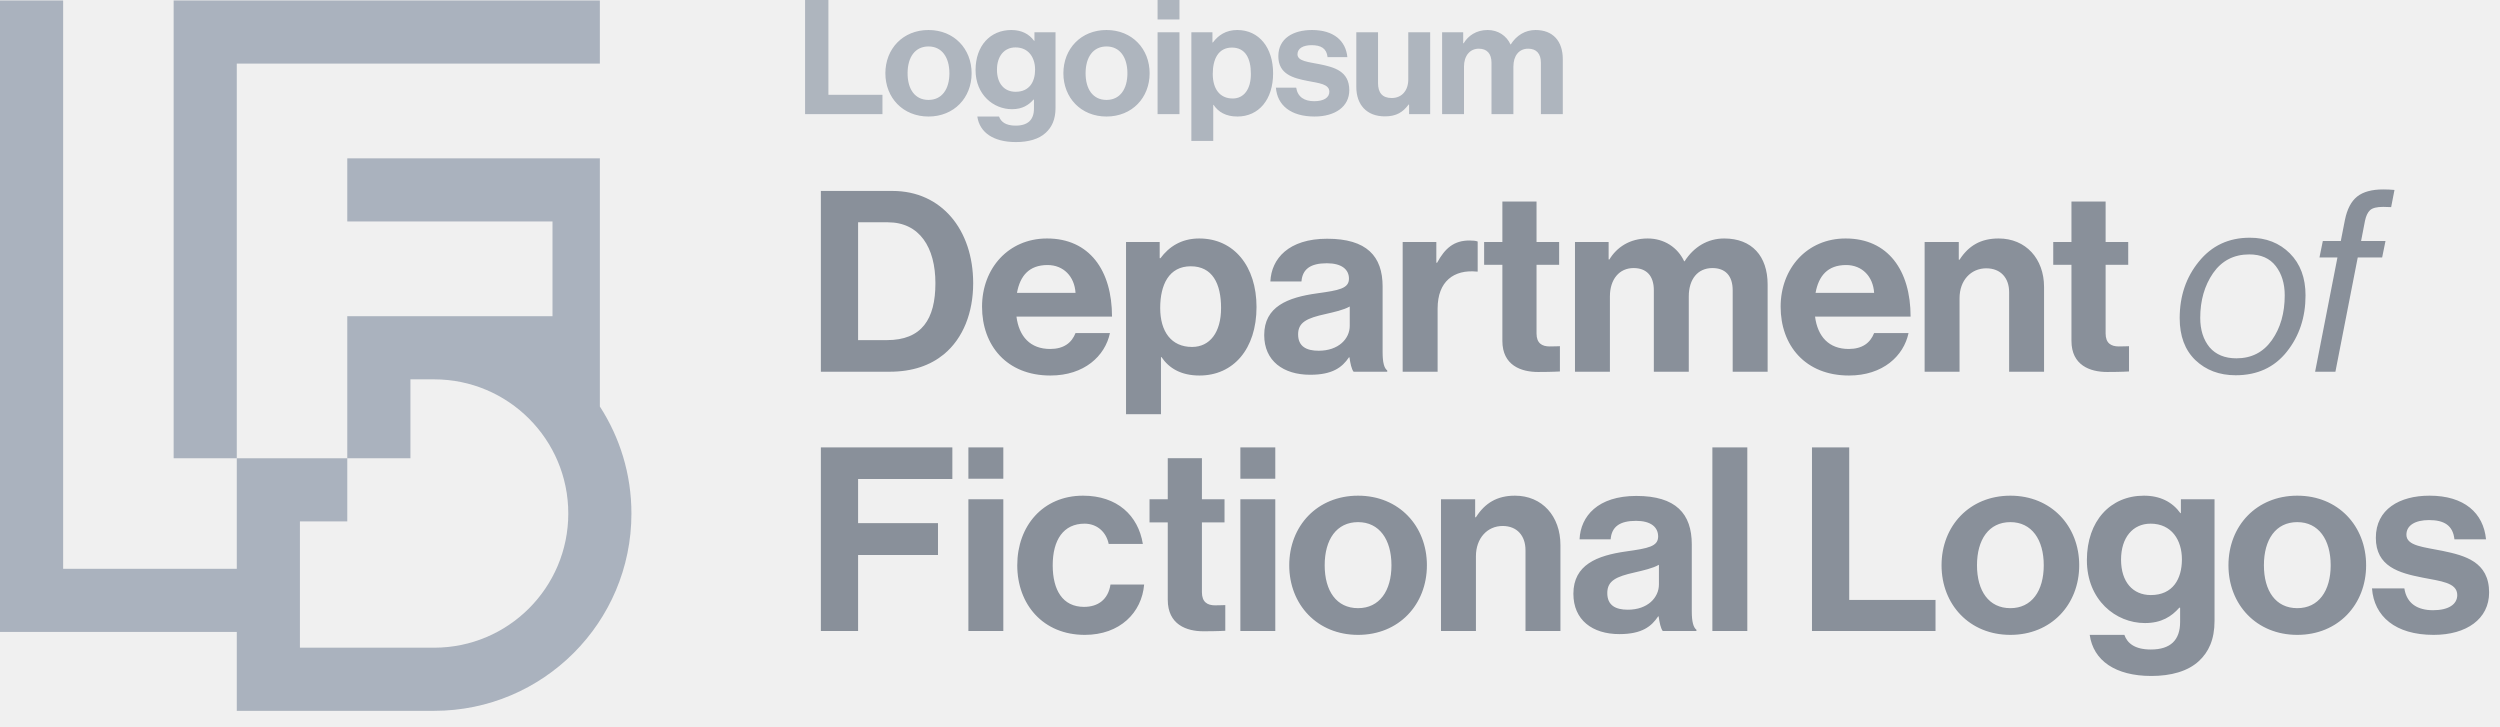
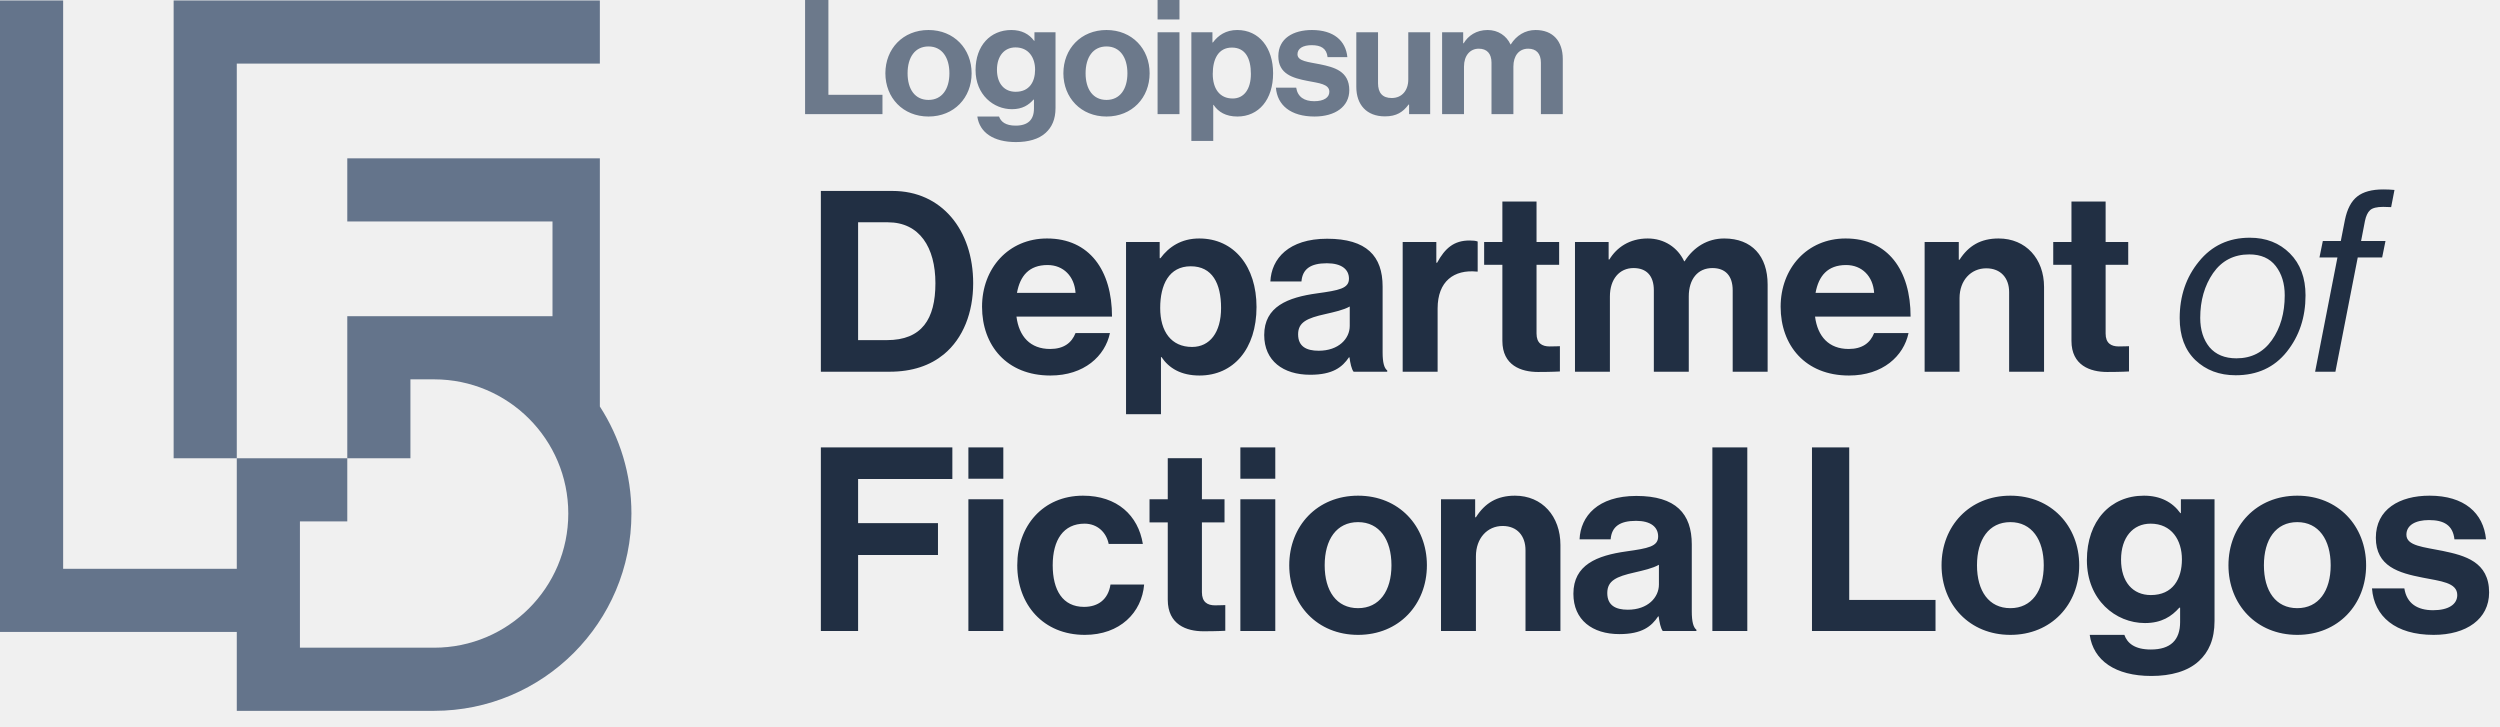
<svg xmlns="http://www.w3.org/2000/svg" width="241" height="70" viewBox="0 0 241 70" fill="none">
-   <g opacity="0.5">
+   <g opacity="1">
    <g clip-path="url(#clip0_102_97)">
      <path d="M77.609 11.003H85.07V9.141H79.858V0H77.609V11.003ZM97.937 13.696C99.116 13.696 100.139 13.419 100.806 12.803C101.396 12.264 101.753 11.511 101.753 10.402V3.108H99.721V3.939H99.69C99.209 3.278 98.48 2.893 97.487 2.893C95.471 2.893 94.044 4.401 94.044 6.755C94.044 9.141 95.781 10.526 97.549 10.526C98.558 10.526 99.162 10.126 99.628 9.602H99.674V10.464C99.674 11.541 99.1 12.111 97.906 12.111C96.929 12.111 96.479 11.726 96.308 11.233H94.214C94.432 12.772 95.766 13.696 97.937 13.696ZM97.906 8.848C96.82 8.848 96.107 8.063 96.107 6.725C96.107 5.401 96.82 4.57 97.891 4.57C99.162 4.57 99.783 5.555 99.783 6.709C99.783 7.879 99.24 8.848 97.906 8.848ZM111.591 1.877H113.701V0H111.591V1.877ZM111.591 11.003H113.701V3.108H111.591V11.003ZM126.721 11.233C128.707 11.233 130.072 10.279 130.072 8.694C130.072 6.848 128.598 6.478 127.264 6.201C126.132 5.971 125.077 5.909 125.077 5.232C125.077 4.663 125.62 4.355 126.442 4.355C127.342 4.355 127.885 4.663 127.978 5.509H129.886C129.731 3.924 128.567 2.893 126.473 2.893C124.659 2.893 123.232 3.708 123.232 5.417C123.232 7.14 124.628 7.525 126.055 7.802C127.14 8.017 128.149 8.094 128.149 8.848C128.149 9.402 127.621 9.756 126.69 9.756C125.744 9.756 125.093 9.356 124.953 8.448H122.999C123.123 10.126 124.41 11.233 126.721 11.233ZM139.019 11.003H141.129V6.417C141.129 5.37 141.703 4.693 142.556 4.693C143.331 4.693 143.781 5.155 143.781 6.048V11.003H145.891V6.417C145.891 5.37 146.433 4.693 147.318 4.693C148.093 4.693 148.543 5.155 148.543 6.048V11.003H150.652V5.694C150.652 3.97 149.706 2.893 148.031 2.893C147.023 2.893 146.185 3.416 145.642 4.278H145.611C145.224 3.447 144.417 2.893 143.409 2.893C142.308 2.893 141.532 3.447 141.098 4.17H141.051V3.108H139.019V11.003ZM137.868 11.003V3.109H135.758V7.664C135.758 8.71 135.153 9.449 134.161 9.449C133.261 9.449 132.842 8.941 132.842 8.017V3.109H130.748V8.371C130.748 10.095 131.741 11.218 133.509 11.218C134.626 11.218 135.247 10.803 135.789 10.079H135.836V11.003H137.868ZM114.847 13.588H116.957V10.11H116.988C117.438 10.787 118.167 11.233 119.283 11.233C121.331 11.233 122.727 9.618 122.727 7.063C122.727 4.601 121.377 2.893 119.268 2.893C118.182 2.893 117.438 3.401 116.926 4.093H116.879V3.108H114.847V13.588ZM118.833 9.495C117.577 9.495 116.91 8.556 116.91 7.125C116.91 5.709 117.438 4.586 118.756 4.586C120.059 4.586 120.586 5.632 120.586 7.125C120.586 8.617 119.904 9.495 118.833 9.495ZM106.667 11.233C109.133 11.233 110.824 9.418 110.824 7.063C110.824 4.709 109.133 2.893 106.667 2.893C104.201 2.893 102.51 4.709 102.51 7.063C102.51 9.418 104.201 11.233 106.667 11.233ZM106.667 9.633C105.364 9.633 104.651 8.602 104.651 7.063C104.651 5.524 105.364 4.478 106.667 4.478C107.954 4.478 108.683 5.524 108.683 7.063C108.683 8.602 107.954 9.633 106.667 9.633ZM89.507 11.233C91.973 11.233 93.664 9.418 93.664 7.063C93.664 4.709 91.973 2.893 89.507 2.893C87.041 2.893 85.35 4.709 85.35 7.063C85.35 9.418 87.041 11.233 89.507 11.233ZM89.507 9.633C88.204 9.633 87.491 8.602 87.491 7.063C87.491 5.524 88.204 4.478 89.507 4.478C90.794 4.478 91.523 5.524 91.523 7.063C91.523 8.602 90.794 9.633 89.507 9.633Z" fill="#6C798B" />
      <path d="M79.131 60.831H82.721V53.502H90.421V50.432H82.721V46.174H91.807V43.129H79.131V60.831ZM104.576 61.202C107.967 61.202 110.072 59.048 110.295 56.349H107.051C106.828 57.785 105.863 58.503 104.501 58.503C102.446 58.503 101.481 56.894 101.481 54.492C101.481 52.041 102.521 50.481 104.551 50.481C105.789 50.481 106.655 51.323 106.878 52.438H110.171C109.725 49.689 107.695 47.783 104.402 47.783C100.54 47.783 98.064 50.704 98.064 54.492C98.064 58.28 100.565 61.202 104.576 61.202ZM119.571 46.149H122.938V43.129H119.571V46.149ZM119.571 60.831H122.938V48.13H119.571V60.831ZM142.205 48.129H138.912V60.831H142.279V53.626C142.279 51.893 143.369 50.704 144.854 50.704C146.265 50.704 147.058 51.67 147.058 53.032V60.831H150.425V52.536C150.425 49.764 148.667 47.783 146.042 47.783C144.309 47.783 143.146 48.501 142.279 49.862H142.205V48.129ZM165.073 60.831H168.44V43.129H165.073V60.831ZM193.8 61.202C197.737 61.202 200.436 58.28 200.436 54.492C200.436 50.704 197.737 47.783 193.8 47.783C189.863 47.783 187.165 50.704 187.165 54.492C187.165 58.28 189.863 61.202 193.8 61.202ZM193.8 58.627C191.721 58.627 190.582 56.968 190.582 54.492C190.582 52.017 191.721 50.333 193.8 50.333C195.856 50.333 197.018 52.017 197.018 54.492C197.018 56.968 195.856 58.627 193.8 58.627ZM221.459 61.202C225.396 61.202 228.094 58.28 228.094 54.492C228.094 50.704 225.396 47.783 221.459 47.783C217.522 47.783 214.823 50.704 214.823 54.492C214.823 58.28 217.522 61.202 221.459 61.202ZM221.459 58.627C219.379 58.627 218.241 56.968 218.241 54.492C218.241 52.017 219.379 50.333 221.459 50.333C223.513 50.333 224.678 52.017 224.678 54.492C224.678 56.968 223.513 58.627 221.459 58.627ZM79.131 35.834H85.742C87.97 35.834 89.679 35.225 90.991 34.153C92.848 32.617 93.814 30.131 93.814 27.303C93.814 22.16 90.768 18.407 86.039 18.407H79.131V35.834ZM82.721 32.788V21.429H85.593C88.639 21.429 90.174 23.842 90.174 27.303C90.174 30.765 88.862 32.788 85.494 32.788H82.721ZM108.55 39.929H111.917V34.421H111.967C112.685 35.493 113.848 36.2 115.631 36.2C118.899 36.2 121.128 33.641 121.128 29.595C121.128 25.695 118.974 22.989 115.606 22.989C113.873 22.989 112.685 23.794 111.868 24.89H111.793V23.331H108.55V39.929ZM114.913 33.446C112.908 33.446 111.843 31.959 111.843 29.692C111.843 27.45 112.685 25.67 114.789 25.67C116.869 25.67 117.711 27.328 117.711 29.692C117.711 32.056 116.621 33.446 114.913 33.446ZM138.462 23.331H135.218V35.834H138.586V29.741C138.586 27.108 140.17 25.963 142.374 26.182H142.448V23.282C142.25 23.209 142.027 23.184 141.656 23.184C140.17 23.184 139.304 23.916 138.536 25.329H138.462V23.331ZM151.828 35.834H155.195V28.571C155.195 26.913 156.111 25.841 157.473 25.841C158.712 25.841 159.43 26.572 159.43 27.986V35.834H162.798V28.571C162.798 26.913 163.663 25.841 165.076 25.841C166.313 25.841 167.031 26.572 167.031 27.986V35.834H170.399V27.425C170.399 24.695 168.888 22.989 166.214 22.989C164.604 22.989 163.268 23.818 162.4 25.183H162.352C161.732 23.867 160.445 22.989 158.835 22.989C157.077 22.989 155.839 23.867 155.146 25.012H155.072V23.331H151.828V35.834ZM188.827 23.331H185.534V35.834H188.9V28.741C188.9 27.035 189.99 25.866 191.476 25.866C192.887 25.866 193.68 26.816 193.68 28.157V35.834H197.047V27.669C197.047 24.939 195.288 22.989 192.665 22.989C190.932 22.989 189.767 23.696 188.9 25.037H188.827V23.331ZM215.52 36.175C217.6 36.175 219.242 35.42 220.447 33.909C221.652 32.398 222.253 30.586 222.253 28.473C222.253 26.784 221.751 25.435 220.744 24.427C219.737 23.42 218.449 22.916 216.882 22.916C214.85 22.916 213.217 23.68 211.979 25.207C210.74 26.718 210.122 28.538 210.122 30.667C210.122 32.389 210.624 33.738 211.632 34.713C212.656 35.688 213.951 36.175 215.52 36.175ZM212.102 30.643C212.102 28.969 212.516 27.531 213.341 26.328C214.182 25.126 215.346 24.525 216.832 24.525C217.955 24.525 218.804 24.898 219.382 25.646C219.96 26.393 220.248 27.336 220.248 28.473C220.248 30.18 219.835 31.618 219.011 32.788C218.184 33.958 217.046 34.543 215.593 34.543C214.471 34.543 213.604 34.185 212.994 33.47C212.4 32.739 212.102 31.796 212.102 30.643ZM223.597 24.817H225.33L223.249 35.466L223.177 35.834H225.133L227.214 25.186L227.287 24.817H229.64L229.961 23.233H227.608L227.98 21.308C228.079 20.82 228.245 20.471 228.476 20.259C228.707 20.048 229.127 19.943 229.739 19.943C230.019 19.943 230.275 19.951 230.506 19.967L230.828 18.31C230.465 18.277 230.101 18.261 229.739 18.261C228.649 18.261 227.815 18.488 227.237 18.943C226.66 19.398 226.263 20.154 226.049 21.21L225.653 23.233H223.92L223.597 24.817ZM197.932 25.524H199.689V32.861C199.689 35.225 201.497 35.859 203.131 35.859C204.467 35.859 205.236 35.81 205.236 35.81V33.373C205.236 33.373 204.667 33.397 204.245 33.397C203.503 33.397 202.982 33.08 202.982 32.154V25.524H205.161V23.331H202.982V19.431H199.689V23.331H197.932V25.524ZM178.239 36.2C181.507 36.2 183.513 34.323 183.983 32.105H180.666C180.295 33.056 179.526 33.641 178.214 33.641C176.308 33.641 175.218 32.446 174.97 30.521H184.181C184.181 26.06 182.002 22.989 177.916 22.989C174.203 22.989 171.653 25.866 171.653 29.57C171.653 33.3 174.03 36.2 178.239 36.2ZM177.966 25.549C179.502 25.549 180.567 26.645 180.666 28.23H175.02C175.317 26.597 176.183 25.549 177.966 25.549ZM143.071 25.524H144.829V32.861C144.829 35.225 146.636 35.859 148.27 35.859C149.607 35.859 150.375 35.81 150.375 35.81V33.373C150.375 33.373 149.805 33.397 149.385 33.397C148.642 33.397 148.122 33.08 148.122 32.154V25.524H150.301V23.331H148.122V19.431H144.829V23.331H143.071V25.524ZM130.486 35.834H133.73V35.713C133.432 35.493 133.284 34.933 133.284 33.982V27.62C133.284 24.695 131.749 23.014 127.936 23.014C124.222 23.014 122.563 24.939 122.464 27.133H125.46C125.559 25.939 126.326 25.378 127.911 25.378C129.322 25.378 130.04 25.963 130.04 26.865C130.04 27.815 129.075 27.986 126.97 28.279C124.147 28.669 121.87 29.546 121.87 32.3C121.87 34.786 123.702 36.127 126.302 36.127C128.48 36.127 129.397 35.396 130.04 34.445H130.09C130.164 35.006 130.288 35.591 130.486 35.834ZM127.119 33.811C125.93 33.811 125.138 33.397 125.138 32.227C125.138 31.057 126.005 30.667 127.762 30.277C128.604 30.082 129.52 29.887 130.115 29.546V31.423C130.115 32.642 129.05 33.811 127.119 33.811ZM101.255 36.2C104.523 36.2 106.529 34.323 106.999 32.105H103.682C103.31 33.056 102.543 33.641 101.23 33.641C99.324 33.641 98.234 32.446 97.987 30.521H107.198C107.198 26.06 105.019 22.989 100.933 22.989C97.219 22.989 94.669 25.866 94.669 29.57C94.669 33.3 97.046 36.2 101.255 36.2ZM100.983 25.549C102.518 25.549 103.582 26.645 103.682 28.23H98.036C98.333 26.597 99.2 25.549 100.983 25.549ZM234.602 61.202C237.772 61.202 239.95 59.667 239.95 57.117C239.95 54.146 237.599 53.551 235.47 53.106C233.662 52.734 231.977 52.635 231.977 51.546C231.977 50.63 232.845 50.135 234.156 50.135C235.593 50.135 236.459 50.63 236.608 51.992H239.653C239.405 49.442 237.548 47.783 234.207 47.783C231.309 47.783 229.031 49.095 229.031 51.843C229.031 54.616 231.261 55.235 233.537 55.681C235.27 56.027 236.88 56.151 236.88 57.364C236.88 58.256 236.039 58.825 234.554 58.825C233.043 58.825 232.003 58.181 231.78 56.721H228.66C228.858 59.419 230.914 61.202 234.602 61.202ZM207.391 65.163C209.272 65.163 210.906 64.718 211.971 63.727C212.912 62.861 213.481 61.648 213.481 59.865V48.129H210.238V49.466H210.188C209.421 48.402 208.257 47.783 206.672 47.783C203.454 47.783 201.176 50.209 201.176 53.997C201.176 57.835 203.948 60.063 206.771 60.063C208.38 60.063 209.346 59.419 210.089 58.578H210.163V59.964C210.163 61.697 209.247 62.613 207.34 62.613C205.781 62.613 205.062 61.994 204.79 61.202H201.448C201.795 63.678 203.924 65.163 207.391 65.163ZM207.34 57.364C205.607 57.364 204.469 56.102 204.469 53.948C204.469 51.818 205.607 50.481 207.316 50.481C209.346 50.481 210.337 52.066 210.337 53.923C210.337 55.804 209.469 57.364 207.34 57.364ZM174.675 60.831H186.584V57.835H178.265V43.129H174.675V60.831ZM160.291 60.831H163.534V60.707C163.237 60.484 163.088 59.914 163.088 58.949V52.487C163.088 49.516 161.554 47.808 157.741 47.808C154.028 47.808 152.368 49.764 152.269 51.992H155.265C155.364 50.779 156.131 50.209 157.717 50.209C159.127 50.209 159.845 50.803 159.845 51.719C159.845 52.685 158.879 52.858 156.775 53.155C153.953 53.551 151.675 54.443 151.675 57.24C151.675 59.766 153.507 61.128 156.107 61.128C158.286 61.128 159.202 60.385 159.845 59.419H159.894C159.969 59.989 160.093 60.583 160.291 60.831ZM156.924 58.776C155.735 58.776 154.942 58.355 154.942 57.166C154.942 55.978 155.81 55.582 157.567 55.186C158.409 54.987 159.325 54.789 159.92 54.443V56.349C159.92 57.587 158.855 58.776 156.924 58.776ZM130.918 61.202C134.855 61.202 137.553 58.28 137.553 54.492C137.553 50.704 134.855 47.783 130.918 47.783C126.981 47.783 124.283 50.704 124.283 54.492C124.283 58.28 126.981 61.202 130.918 61.202ZM130.918 58.627C128.838 58.627 127.699 56.968 127.699 54.492C127.699 52.017 128.838 50.333 130.918 50.333C132.973 50.333 134.137 52.017 134.137 54.492C134.137 56.968 132.973 58.627 130.918 58.627ZM110.814 50.358H112.572V57.81C112.572 60.212 114.379 60.855 116.014 60.855C117.35 60.855 118.118 60.806 118.118 60.806V58.33C118.118 58.33 117.549 58.355 117.128 58.355C116.385 58.355 115.865 58.033 115.865 57.092V50.358H118.044V48.129H115.865V44.168H112.572V48.129H110.814V50.358ZM93.353 60.831H96.72V48.13H93.353V60.831ZM93.353 46.149H96.72V43.129H93.353V46.149Z" fill="#212F43" />
      <path d="M22.826 44.178V54.83H6.087V0.047H0V60.917H22.826V68.525H41.848C52.353 68.525 60.87 60.009 60.87 49.504C60.87 45.7 59.749 42.16 57.826 39.187V15.265H33.478V21.352H53.261V30.482H33.478V44.178H39.565V36.569H41.848C48.992 36.569 54.783 42.36 54.783 49.504C54.783 56.647 48.992 62.438 41.848 62.438H28.913V50.265H33.478V44.178H22.826V6.134H57.826V0.047H16.739V44.178H22.826Z" fill="#64748B" />
    </g>
  </g>
  <defs>
    <clipPath id="clip0_102_97">
      <rect width="240.435" height="70" fill="white" />
    </clipPath>
  </defs>
</svg>
